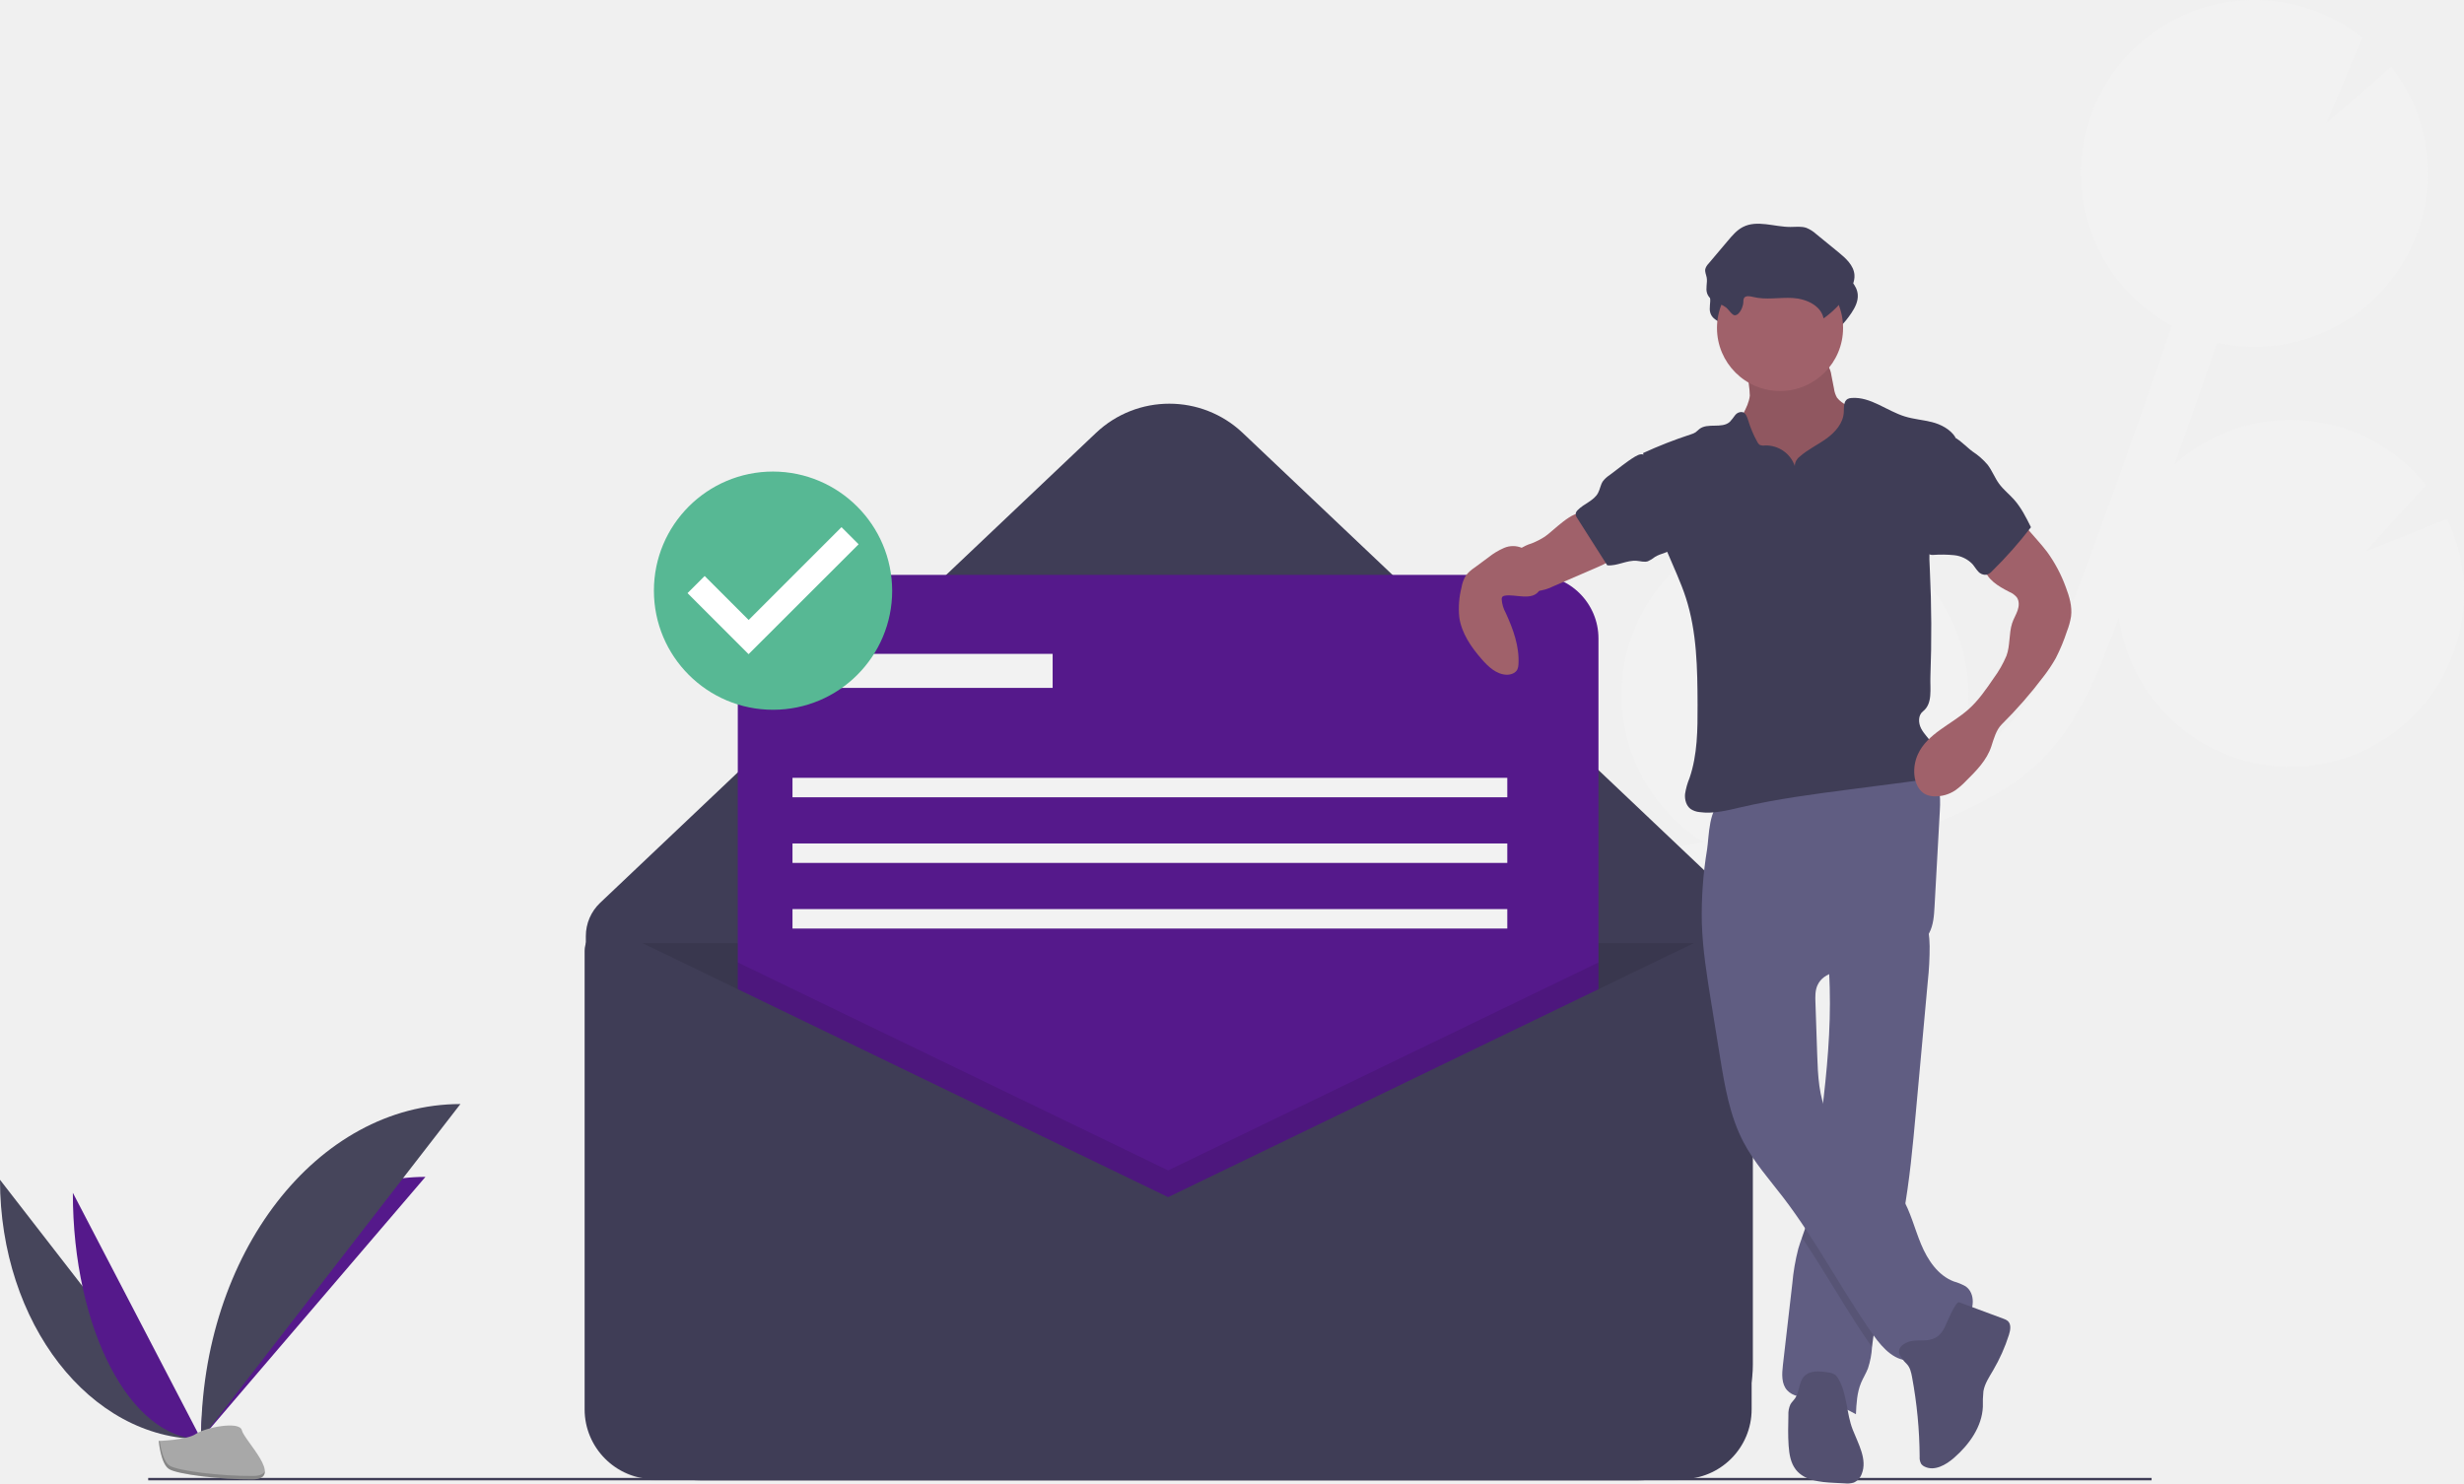
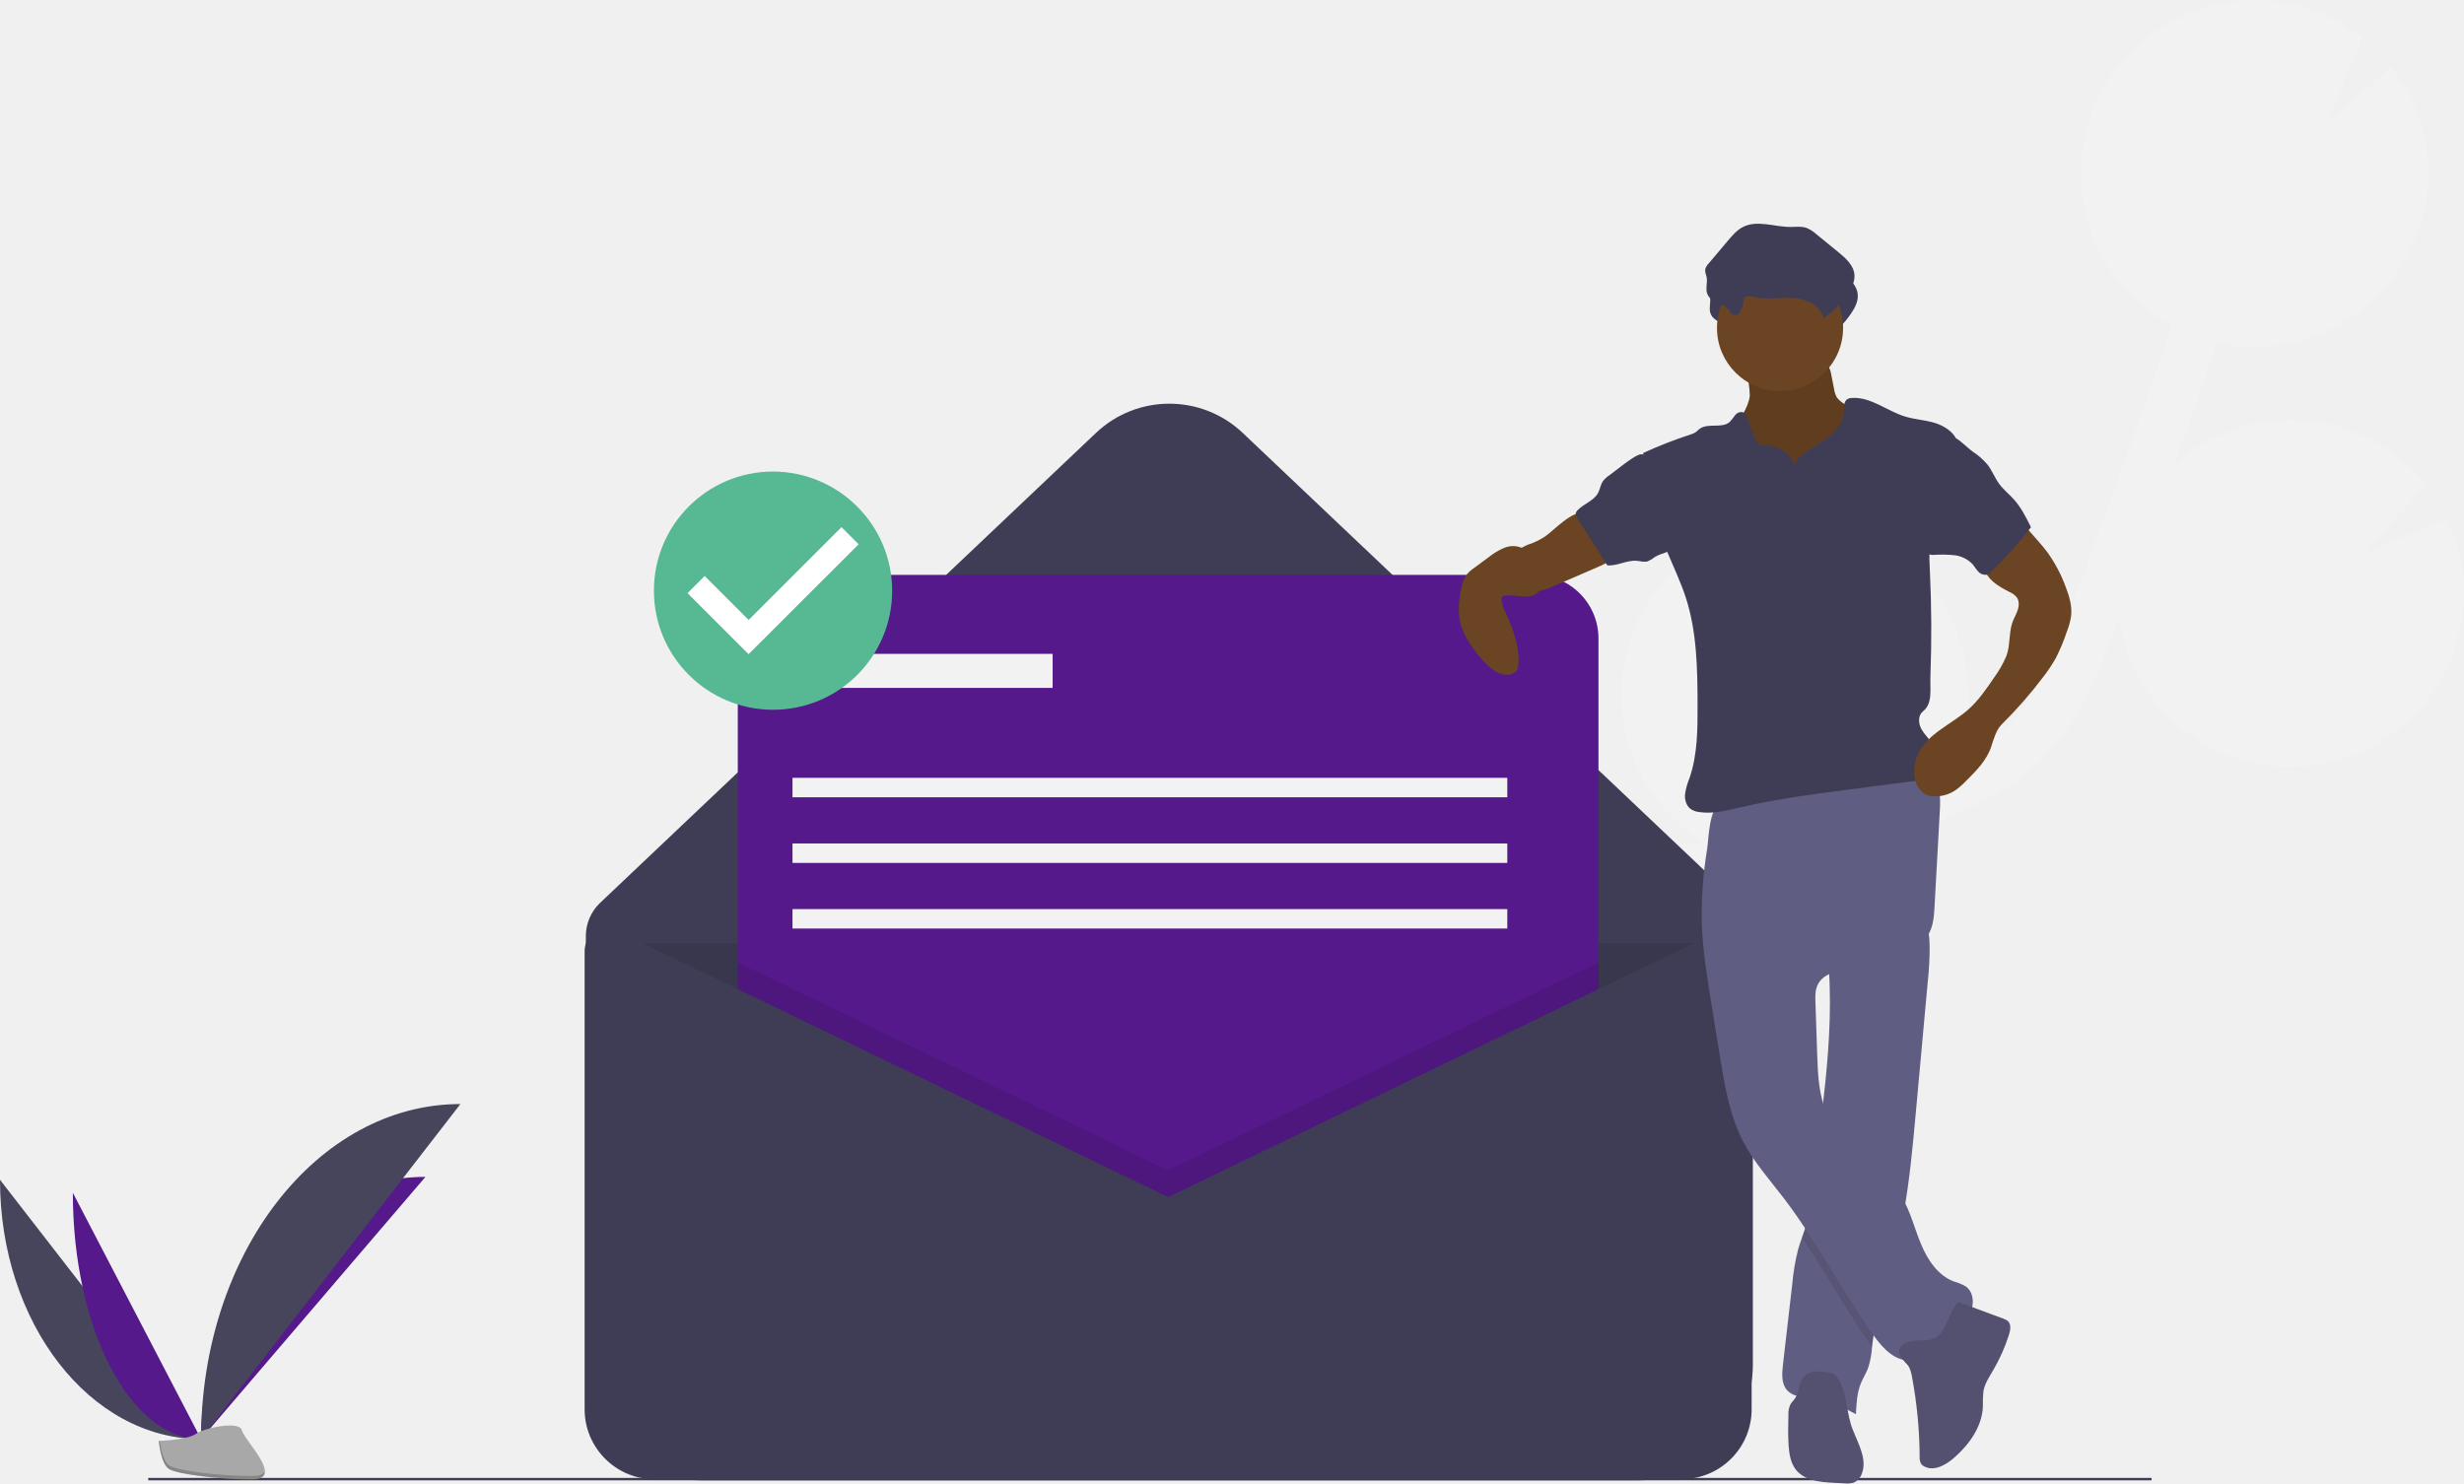
<svg xmlns="http://www.w3.org/2000/svg" id="aaafdec0-95c8-49a3-a8f8-64216c6da511" width="1013.449" height="610.281" data-name="Layer 1" viewBox="0 0 1013.449 610.281">
  <path fill="#f2f2f2" d="M782.744,493.253l8.69-1.502c.834-.146,1.661-.324,2.494-.475A71.336,71.336,0,0,1,839.477,359.773l-11.39,27.103,26.986-23.563a1.218,1.218,0,0,1,.184.062,71.34,71.34,0,0,1,43.588,90.991c-.451,1.285-.989,2.512-1.505,3.754,7.618-3.828,14.926-8.284,20.886-13.989,12.066-11.562,18.676-27.517,26.064-47.173,14.636-38.953,28.727-78.469,42.256-118.071a71.308,71.308,0,0,1-33.338-86.355c.725-2.059,1.565-4.042,2.455-5.99.222-.487.447-.972.679-1.452.905-1.867,1.86-3.697,2.908-5.452.171-.288.363-.557.538-.842q1.368-2.221,2.886-4.31c.377-.523.752-1.044,1.142-1.555,1.147-1.5,2.334-2.959,3.587-4.352.418-.466.862-.902,1.292-1.356q1.443-1.523,2.966-2.954c.535-.502,1.064-1.008,1.614-1.492.141-.124.272-.26.414-.383.007.009.013.019.019.028a71.29,71.29,0,0,1,91.213-2.049L1050.1,195.641l26.679-23.283a70.944,70.944,0,0,1,2.637,84.02c.025.009.05.015.075.024-.291.428-.622.82-.922,1.24q-.844,1.184-1.728,2.325c-.758.976-1.545,1.919-2.349,2.85-.607.702-1.205,1.41-1.836,2.086-.924.988-1.892,1.924-2.866,2.854-.569.543-1.113,1.113-1.698,1.636q-2.3,2.055-4.76,3.899c-.575.431-1.182.811-1.769,1.223-1.151.81-2.308,1.608-3.503,2.347-.742.458-1.503.877-2.26,1.308-1.096.624-2.2,1.229-3.326,1.794-.799.4-1.603.781-2.417,1.151-1.157.527-2.328,1.016-3.512,1.482-.794.312-1.585.628-2.39.912-1.329.468-2.677.875-4.033,1.264-.685.197-1.358.422-2.049.598-2.034.519-4.092.961-6.173,1.299-.391.064-.79.088-1.183.145-1.725.251-3.459.454-5.207.577-.751.053-1.507.061-2.262.09-1.413.055-2.827.083-4.249.053-.829-.018-1.658-.06-2.49-.107q-2.077-.118-4.158-.362c-.82-.095-1.638-.189-2.459-.314-1.486-.226-2.971-.52-4.455-.843-.097-.021-.195-.034-.293-.056q-8.565,25.061-17.448,50.016a71.291,71.291,0,0,1,103.374,8.521l-24.664,27.276,33.394-13.331a71.095,71.095,0,0,1,2.854,54.309,69.978,69.978,0,0,1-9.062,17.532,71.312,71.312,0,0,1-128.853-31.287c-.627,1.676-1.234,3.373-1.863,5.048-6.519,17.341-14.63,38.922-30.918,54.525-11.041,10.576-24.625,17.285-37.657,22.958q-12.73,5.54-25.799,10.244a71.497,71.497,0,0,1-31.926,10.175c-13.747,3.819-27.668,7.007-41.718,9.468l-8.761,1.51c-7.874,1.349-15.947,2.737-23.96,4.337,1.154.342,2.309.669,3.457,1.073a71.363,71.363,0,0,1,47.639,69.428l-54.925,16.859,49.701,7.893a71.373,71.373,0,0,1-118.926,21.106q.757,2.535,1.52,5.063c1.009,3.349,2.01,6.678,2.971,9.976,13.078,44.938,7.45,80.288-15.851,99.532l-12.644-15.305c22.678-18.734,15.642-57.336,9.434-78.682-.944-3.238-1.929-6.509-2.92-9.798-8.518-28.298-18.174-60.373-5.668-89.848C684.773,510.029,739.096,500.727,782.744,493.253Z" transform="translate(-93.27537 -144.8593)" />
  <path fill="#3f3d56" d="M766.646,753.851H381.813a47.583,47.583,0,0,1-47.583-47.583V529.956a18.851,18.851,0,0,1,5.882-13.681L544.036,322.972a43.889,43.889,0,0,1,60.388,0L798.854,507.276a49.274,49.274,0,0,1,15.376,35.76V706.268A47.583,47.583,0,0,1,766.646,753.851Z" transform="translate(-93.27537 -144.8593)" />
  <path d="M240.954,387.992h476a0,0,0,0,1,0,0V580.259a28.732,28.732,0,0,1-28.732,28.732H269.686a28.732,28.732,0,0,1-28.732-28.732V387.992a0,0,0,0,1,0,0Z" opacity=".1" />
  <path fill="none" stroke="#3f3d56" stroke-miterlimit="10" d="M333.73,521.351" transform="translate(-93.27537 -144.8593)" />
  <rect width="354" height="354" x="303.454" y="236.492" fill="#55198b" rx="26.181" />
  <polygon points="657.454 395.942 657.454 590.492 303.454 590.492 303.454 395.942 480.454 481.492 657.454 395.942" opacity=".1" />
  <path fill="#3f3d56" d="M573.73,637.351l-226.794-109.617a9.202,9.202,0,0,0-13.206,8.285V724.619a28.732,28.732,0,0,0,28.732,28.732H784.997a28.732,28.732,0,0,0,28.732-28.732v-185.369a11.229,11.229,0,0,0-16.115-10.11Z" transform="translate(-93.27537 -144.8593)" />
  <rect width="99" height="14" x="333.954" y="268.992" fill="#f2f2f2" />
  <rect width="294" height="8" x="325.954" y="319.992" fill="#f2f2f2" />
  <rect width="294" height="8" x="325.954" y="346.992" fill="#f2f2f2" />
  <rect width="294" height="8" x="325.954" y="373.992" fill="#f2f2f2" />
  <line x1="60.954" x2="884.954" y1="608.492" y2="608.492" fill="none" stroke="#3f3d56" stroke-miterlimit="10" />
  <path fill="#46455b" d="M93.275,630.212c0,58.96,36.989,106.67,82.699,106.67" transform="translate(-93.27537 -144.8593)" />
  <path fill="#55198b" d="M175.975,736.883c0-59.623,41.277-107.869,92.288-107.869" transform="translate(-93.27537 -144.8593)" />
  <path fill="#55198b" d="M123.239,635.557c0,56.006,23.587,101.325,52.736,101.325" transform="translate(-93.27537 -144.8593)" />
  <path fill="#46455b" d="M175.975,736.883c0-76.185,47.71-137.832,106.67-137.832" transform="translate(-93.27537 -144.8593)" />
  <path fill="#a8a8a8" d="M158.577,737.635s11.728-.361,15.263-2.878,18.041-5.522,18.918-1.486,17.625,20.076,4.384,20.183-30.766-2.062-34.294-4.211S158.577,737.635,158.577,737.635Z" transform="translate(-93.27537 -144.8593)" />
  <path d="M197.378,752.049c-13.241.107-30.766-2.062-34.294-4.211-2.687-1.637-3.757-7.509-4.115-10.218-.248.011-.392.015-.392.015s.743,9.459,4.271,11.608,21.053,4.318,34.294,4.211c3.822-.031,5.142-1.391,5.07-3.405C201.68,751.266,200.223,752.026,197.378,752.049Z" opacity=".2" transform="translate(-93.27537 -144.8593)" />
-   <path fill="#a0616a" d="M812.988,307.63c-.601,5.355-4.685,9.668-6.198,14.839-2.278,7.784,1.661,16.136,7.048,22.198a49.159,49.159,0,0,0,34.234,16.255,14.6,14.6,0,0,0,5.66-.617,12.116,12.116,0,0,0,4.306-2.943c4.057-4.074,6.235-9.719,7.103-15.402s.531-11.474.191-17.214a9.721,9.721,0,0,0-.636-3.472,8.896,8.896,0,0,0-2.235-2.747,52.07,52.07,0,0,0-9.59-6.966,11.009,11.009,0,0,1-4.018-3.075,9.937,9.937,0,0,1-1.242-3.681l-1.059-5.399a10.609,10.609,0,0,0-1.556-4.376c-1.872-2.525-5.452-2.868-8.592-2.992L824.899,291.586c-3.579-.14-8.294-1.167-11.788-.464-3.262.656-2.179,3.663-1.586,6.4A46.267,46.267,0,0,1,812.988,307.63Z" transform="translate(-93.27537 -144.8593)" />
+   <path fill="#6B4423" d="M812.988,307.63c-.601,5.355-4.685,9.668-6.198,14.839-2.278,7.784,1.661,16.136,7.048,22.198a49.159,49.159,0,0,0,34.234,16.255,14.6,14.6,0,0,0,5.66-.617,12.116,12.116,0,0,0,4.306-2.943c4.057-4.074,6.235-9.719,7.103-15.402s.531-11.474.191-17.214a9.721,9.721,0,0,0-.636-3.472,8.896,8.896,0,0,0-2.235-2.747,52.07,52.07,0,0,0-9.59-6.966,11.009,11.009,0,0,1-4.018-3.075,9.937,9.937,0,0,1-1.242-3.681l-1.059-5.399a10.609,10.609,0,0,0-1.556-4.376c-1.872-2.525-5.452-2.868-8.592-2.992L824.899,291.586c-3.579-.14-8.294-1.167-11.788-.464-3.262.656-2.179,3.663-1.586,6.4A46.267,46.267,0,0,1,812.988,307.63Z" transform="translate(-93.27537 -144.8593)" />
  <path d="M812.988,307.63c-.601,5.355-4.685,9.668-6.198,14.839-2.278,7.784,1.661,16.136,7.048,22.198a49.159,49.159,0,0,0,34.234,16.255,14.6,14.6,0,0,0,5.66-.617,12.116,12.116,0,0,0,4.306-2.943c4.057-4.074,6.235-9.719,7.103-15.402s.531-11.474.191-17.214a9.721,9.721,0,0,0-.636-3.472,8.896,8.896,0,0,0-2.235-2.747,52.07,52.07,0,0,0-9.59-6.966,11.009,11.009,0,0,1-4.018-3.075,9.937,9.937,0,0,1-1.242-3.681l-1.059-5.399a10.609,10.609,0,0,0-1.556-4.376c-1.872-2.525-5.452-2.868-8.592-2.992L824.899,291.586c-3.579-.14-8.294-1.167-11.788-.464-3.262.656-2.179,3.663-1.586,6.4A46.267,46.267,0,0,1,812.988,307.63Z" opacity=".1" transform="translate(-93.27537 -144.8593)" />
  <path fill="#605d82" d="M886.177,548.641q-2.445,26.808-4.89,53.608c-1.276,14.061-2.577,28.179-5.079,42.059-.864,4.783-1.877,9.541-3.079,14.258-3.342,13.097-8.191,25.899-9.755,39.325-.049.387-.091.782-.132,1.177a34.189,34.189,0,0,1-1.671,8.726c-.782,2.05-1.984,3.919-2.832,5.944-1.688,4.05-1.91,8.529-2.116,12.916a55.682,55.682,0,0,0-19.173-6.553c-3.252-.486-6.874-.831-9.088-3.26-2.453-2.684-2.182-6.792-1.77-10.397q1.939-16.794,3.869-33.571a87.495,87.495,0,0,1,2.445-14.258c.445-1.556.98-3.087,1.523-4.618.749-2.107,1.506-4.215,2.074-6.38a76.832,76.832,0,0,0,1.712-10.628c1.325-11.262,2.922-22.499,4.322-33.752l.074-.593c2.099-17.057,3.696-34.197,3.235-51.377-.066-2.544-.173-5.088-.338-7.639-.23-3.696-.568-5.656,2.494-7.969,3.383-2.552,7.837-4.338,11.706-6.01,2.083-.906,25.018-9.047,25.553-7.261a44.688,44.688,0,0,1,1.679,11.706A130.253,130.253,0,0,1,886.177,548.641Z" transform="translate(-93.27537 -144.8593)" />
  <path d="M876.207,644.308c-.864,4.783-1.877,9.541-3.079,14.258-3.342,13.097-8.191,25.899-9.755,39.325-.049.387-.091.782-.132,1.177-10.224-14.604-18.835-30.311-28.813-45.072.749-2.107,1.506-4.215,2.074-6.38a76.832,76.832,0,0,0,1.712-10.628c1.325-11.262,2.922-22.499,4.322-33.752l.074-.593a34.964,34.964,0,0,0,2.494,6.923c6.701,13.616,22.622,20.498,30.41,33.53Q875.874,643.703,876.207,644.308Z" opacity=".1" transform="translate(-93.27537 -144.8593)" />
  <path fill="#605d82" d="M793.242,524.578c.338,10.921,2.086,21.743,3.83,32.529l3.599,22.254c1.97,12.18,4.021,24.607,9.785,35.516,4.312,8.16,10.524,15.124,16.143,22.445,13.815,17.998,24.194,38.387,37.294,56.913,3.808,5.385,9.25,11.208,15.749,10.084,4.265-.738,7.363-4.289,10.715-7.027,3.953-3.228,8.716-5.59,11.826-9.636s3.719-10.771-.494-13.65a22.228,22.228,0,0,0-4.822-1.973c-6.532-2.484-10.759-8.862-13.449-15.312s-4.32-13.384-7.904-19.383c-7.787-13.032-23.71-19.913-30.413-33.534-3.754-7.629-4.112-16.422-4.399-24.92l-.732-21.662c-.08-2.369-.143-4.833.82-6.998,2.564-5.766,10.305-6.303,16.573-7.034a56.692,56.692,0,0,0,20.31-6.408c3.61-1.95,7.137-4.435,9.069-8.055,1.762-3.303,2.005-7.176,2.212-10.914l2.17-39.258c.187-3.378.357-6.87-.833-10.036-2.989-7.95-13.029-10.548-21.514-10.169-15.79.706-30.367,7.498-45.255,12.085a115.055,115.055,0,0,1-11.217,2.926c-3.341.671-7.385.392-10.572,1.467-5.667,1.911-5.523,14.304-6.327,19.445A163.693,163.693,0,0,0,793.242,524.578Z" transform="translate(-93.27537 -144.8593)" />
  <path fill="#535070" d="M877.499,705.964c1.392,1.404,1.847,3.461,2.21,5.405a184.599,184.599,0,0,1,3.126,32.692,5.338,5.338,0,0,0,.588,2.962,3.721,3.721,0,0,0,1.538,1.236c4.024,1.918,8.695-.755,12.048-3.692,6.216-5.445,11.476-12.754,11.829-21.011a48.779,48.779,0,0,1,.223-6.372c.546-3.108,2.361-5.817,3.96-8.537a72.053,72.053,0,0,0,6.545-14.672c.611-1.923,1.018-4.345-.489-5.687a5.482,5.482,0,0,0-1.792-.931L899.109,680.606c-1.575-.585-5.495,9.484-6.117,10.585-1.522,2.693-3.035,4.221-6.088,4.843-3.117.634-6.827-.276-9.735,1.279C872.249,699.944,874.714,703.155,877.499,705.964Z" transform="translate(-93.27537 -144.8593)" />
  <path fill="#535070" d="M849.449,712.178a5.574,5.574,0,0,0-1.384-1.754,6.259,6.259,0,0,0-2.791-.948c-3.461-.588-7.563-.975-9.951,1.598-2.239,2.412-1.854,6.34-3.727,9.047-.593.857-1.396,1.563-1.91,2.469a9.31,9.31,0,0,0-.838,4.429c-.097,4.195-.193,8.398.097,12.584.243,3.508.834,7.184,3.028,9.932,3.521,4.411,9.872,5.045,15.508,5.332l4.565.232a8.912,8.912,0,0,0,3.741-.343,6.159,6.159,0,0,0,3.227-3.551c2.376-5.906-1.387-12.27-3.705-18.2C852.646,726.189,853.125,718.621,849.449,712.178Z" transform="translate(-93.27537 -144.8593)" />
  <path fill="#3f3d56" d="M811.666,277.459a3.773,3.773,0,0,1,.257-1.76c.669-1.182,2.415-.861,3.732-.528,5.297,1.335,10.878.127,16.331.439s11.597,3.038,12.693,8.39a39.824,39.824,0,0,0,10.069-10.345c1.514-2.265,2.833-4.859,2.627-7.576-.297-3.918-3.584-6.848-6.628-9.333l-9.073-7.407a13.673,13.673,0,0,0-4.062-2.583c-2.095-.716-4.38-.375-6.594-.373-6.605.004-13.647-3.002-19.521.018-2.454,1.261-4.301,3.423-6.081,5.53l-8.098,9.586a5.121,5.121,0,0,0-1.294,2.195c-.23,1.17.37,2.325.58,3.499.383,2.141-.54,4.427.169,6.484,1.177,3.414,5.323,3.897,7.857,5.855.945.729,2.425,3.202,3.55,3.172C810.209,282.665,811.613,279.037,811.666,277.459Z" transform="translate(-93.27537 -144.8593)" />
-   <circle cx="732.131" cy="134.925" r="25.932" fill="#a0616a" />
+   <circle cx="732.131" cy="134.925" r="25.932" fill="#6B4423" />
  <path fill="#3f3d56" d="M831.48,336.536a12.562,12.562,0,0,0-12.229-8.416,3.729,3.729,0,0,1-2.256-.285,3.109,3.109,0,0,1-.927-1.159,45.299,45.299,0,0,1-3.781-8.939c-.414-1.373-.979-2.991-2.368-3.348a3.199,3.199,0,0,0-3.018,1.313,26.59,26.59,0,0,1-2.157,2.711c-3.261,2.916-9.043.258-12.504,2.934-.565.437-1.032.997-1.626,1.394a7.594,7.594,0,0,1-1.904.816,182.621,182.621,0,0,0-19.626,7.687c2.303,13.867,4.662,27.975,10.059,40.955,2.568,6.177,5.479,12.226,7.536,18.591,4.557,14.104,4.759,29.194,4.81,44.015.035,10.144-.015,20.505-3.297,30.103a28.412,28.412,0,0,0-1.853,6.613c-.198,2.287.468,4.809,2.321,6.164a7.938,7.938,0,0,0,3.581,1.258c5.687.834,11.42-.679,17.019-1.976,15.008-3.476,30.315-5.465,45.592-7.448l25.6-3.324a14.862,14.862,0,0,0,5.296-1.369c4.684-2.565,5.129-9.611,2.22-14.09-1.395-2.147-3.362-3.909-4.534-6.185s-1.272-5.46.746-7.037c4.103-3.207,2.879-9.158,3.075-14.362q.821-21.829-.222-43.674a86.962,86.962,0,0,1-.145-9.058,80.214,80.214,0,0,1,2.823-15.115l7.779-30.628c-2.032-3.211-5.923-5.248-9.609-6.173s-7.525-1.197-11.154-2.322c-7.436-2.304-14.057-8.152-21.823-7.607a3.962,3.962,0,0,0-1.691.413c-1.752.992-1.474,3.516-1.586,5.526-.248,4.447-3.518,8.163-7.13,10.769s-7.737,4.506-11.054,7.478A4.933,4.933,0,0,0,831.48,336.536Z" transform="translate(-93.27537 -144.8593)" />
-   <path fill="#a0616a" d="M728.73,365.587a30.615,30.615,0,0,1-5.454,2.807,17.93,17.93,0,0,0-5.225,2.536,8.188,8.188,0,0,0-1.817,2.245,9.983,9.983,0,0,0,9.206,14.874,20.039,20.039,0,0,0,6.807-2.03L750.537,378.093c3.096-1.341,6.44-2.914,7.903-5.954a1.383,1.383,0,0,0,.178-.945,1.562,1.562,0,0,0-.751-.79,40.867,40.867,0,0,1-10.65-10.042c-.75-1.019-1.669-3.424-2.729-4.035C740.616,354.098,731.829,363.576,728.73,365.587Z" transform="translate(-93.27537 -144.8593)" />
-   <path fill="#a0616a" d="M924.258,359.084l6.743,7.703c1.448,1.654,2.897,3.309,4.216,5.067a59.141,59.141,0,0,1,7.723,14.549c1.466,3.846,2.682,7.943,2.17,12.027a29.422,29.422,0,0,1-1.687,6.117,76.142,76.142,0,0,1-4.582,11.036,62.866,62.866,0,0,1-5.156,7.727,180.44,180.44,0,0,1-17.094,19.552c-2.305,2.282-3.272,5.972-4.276,9.057-1.851,5.69-6.255,10.121-10.514,14.323a29.237,29.237,0,0,1-4.515,3.885,14.705,14.705,0,0,1-8.216,2.34,9.018,9.018,0,0,1-3.701-.766c-2.915-1.384-4.396-4.754-4.7-7.967a16.946,16.946,0,0,1,1.418-8.521c3.869-8.572,13.806-12.286,20.83-18.54,4.119-3.667,7.268-8.274,10.374-12.831a44.348,44.348,0,0,0,5.247-9.197c1.569-4.185.958-9.14,2.328-13.394.579-1.798,1.609-3.422,2.232-5.206s.78-3.901-.31-5.445a7.913,7.913,0,0,0-3.053-2.235c-4.487-2.277-9.512-5.208-10.371-10.166a10.891,10.891,0,0,1,2.009-7.764,32.35,32.35,0,0,1,5.658-5.93C918.995,362.771,922.295,360.819,924.258,359.084Z" transform="translate(-93.27537 -144.8593)" />
-   <path fill="#a0616a" d="M724.401,376.34c-1.191-2.405-2.679-4.859-5.082-6.055a9.364,9.364,0,0,0-7.387-.031,27.774,27.774,0,0,0-6.483,3.92l-5.812,4.285a14.307,14.307,0,0,0-3.451,3.185,13.445,13.445,0,0,0-1.797,4.931,35.246,35.246,0,0,0-.914,12.197c.922,6.554,4.874,12.276,9.223,17.266,2.718,3.118,6.073,6.264,10.207,6.397,1.784.057,3.769-.646,4.511-2.27a5.661,5.661,0,0,0,.403-2.022c.447-7.311-2.169-14.452-5.218-21.111a13.536,13.536,0,0,1-1.683-5.673,1.556,1.556,0,0,1,.248-.95,1.605,1.605,0,0,1,.992-.484c4.174-.826,11.364,2.417,14.292-2.218C728.351,384.7,725.75,379.065,724.401,376.34Z" transform="translate(-93.27537 -144.8593)" />
+   <path fill="#6B4423" d="M728.73,365.587a30.615,30.615,0,0,1-5.454,2.807,17.93,17.93,0,0,0-5.225,2.536,8.188,8.188,0,0,0-1.817,2.245,9.983,9.983,0,0,0,9.206,14.874,20.039,20.039,0,0,0,6.807-2.03L750.537,378.093c3.096-1.341,6.44-2.914,7.903-5.954a1.383,1.383,0,0,0,.178-.945,1.562,1.562,0,0,0-.751-.79,40.867,40.867,0,0,1-10.65-10.042c-.75-1.019-1.669-3.424-2.729-4.035C740.616,354.098,731.829,363.576,728.73,365.587Z" transform="translate(-93.27537 -144.8593)" />
+   <path fill="#6B4423" d="M924.258,359.084l6.743,7.703c1.448,1.654,2.897,3.309,4.216,5.067a59.141,59.141,0,0,1,7.723,14.549c1.466,3.846,2.682,7.943,2.17,12.027a29.422,29.422,0,0,1-1.687,6.117,76.142,76.142,0,0,1-4.582,11.036,62.866,62.866,0,0,1-5.156,7.727,180.44,180.44,0,0,1-17.094,19.552c-2.305,2.282-3.272,5.972-4.276,9.057-1.851,5.69-6.255,10.121-10.514,14.323a29.237,29.237,0,0,1-4.515,3.885,14.705,14.705,0,0,1-8.216,2.34,9.018,9.018,0,0,1-3.701-.766c-2.915-1.384-4.396-4.754-4.7-7.967a16.946,16.946,0,0,1,1.418-8.521c3.869-8.572,13.806-12.286,20.83-18.54,4.119-3.667,7.268-8.274,10.374-12.831a44.348,44.348,0,0,0,5.247-9.197c1.569-4.185.958-9.14,2.328-13.394.579-1.798,1.609-3.422,2.232-5.206s.78-3.901-.31-5.445a7.913,7.913,0,0,0-3.053-2.235c-4.487-2.277-9.512-5.208-10.371-10.166a10.891,10.891,0,0,1,2.009-7.764,32.35,32.35,0,0,1,5.658-5.93C918.995,362.771,922.295,360.819,924.258,359.084Z" transform="translate(-93.27537 -144.8593)" />
+   <path fill="#6B4423" d="M724.401,376.34c-1.191-2.405-2.679-4.859-5.082-6.055a9.364,9.364,0,0,0-7.387-.031,27.774,27.774,0,0,0-6.483,3.92l-5.812,4.285a14.307,14.307,0,0,0-3.451,3.185,13.445,13.445,0,0,0-1.797,4.931,35.246,35.246,0,0,0-.914,12.197c.922,6.554,4.874,12.276,9.223,17.266,2.718,3.118,6.073,6.264,10.207,6.397,1.784.057,3.769-.646,4.511-2.27a5.661,5.661,0,0,0,.403-2.022c.447-7.311-2.169-14.452-5.218-21.111a13.536,13.536,0,0,1-1.683-5.673,1.556,1.556,0,0,1,.248-.95,1.605,1.605,0,0,1,.992-.484c4.174-.826,11.364,2.417,14.292-2.218C728.351,384.7,725.75,379.065,724.401,376.34Z" transform="translate(-93.27537 -144.8593)" />
  <path fill="#3f3d56" d="M810.306,269.3a3.773,3.773,0,0,1,.257-1.76c.669-1.182,2.415-.861,3.732-.528,5.297,1.335,10.878.127,16.331.439s11.597,3.038,12.693,8.39a39.824,39.824,0,0,0,10.069-10.345c1.514-2.265,2.833-4.859,2.627-7.576-.297-3.918-3.584-6.848-6.628-9.333l-9.073-7.407a13.672,13.672,0,0,0-4.062-2.583c-2.095-.716-4.38-.375-6.594-.373-6.605.004-13.647-3.002-19.521.018-2.454,1.261-4.301,3.423-6.081,5.53l-8.098,9.586a5.121,5.121,0,0,0-1.294,2.195c-.23,1.17.37,2.325.58,3.499.383,2.141-.54,4.427.169,6.484,1.177,3.414,5.323,3.897,7.857,5.855.945.729,2.425,3.202,3.55,3.172C808.849,274.505,810.253,270.877,810.306,269.3Z" transform="translate(-93.27537 -144.8593)" />
  <path fill="#3f3d56" d="M755.229,340.364a10.541,10.541,0,0,0-2.714,2.527c-.951,1.437-1.144,3.252-1.961,4.77-1.748,3.248-5.835,4.403-8.385,7.067a2.64,2.64,0,0,0-.806,1.382,3.08,3.08,0,0,0,.685,1.99l12.297,19.332c4.094.36,8.022-2.205,12.118-1.864,1.529.127,3.094.655,4.561.203a13.079,13.079,0,0,0,2.927-1.79c2.444-1.545,5.698-1.725,7.748-3.764,1.968-1.956,2.219-5.017,2.195-7.792a31.321,31.321,0,0,0-.731-7.168c-1.81-7.42-7.485-13.114-11.043-19.687-1.732-3.2-2.674-5.073-6.34-2.876C762.095,334.903,758.697,337.828,755.229,340.364Z" transform="translate(-93.27537 -144.8593)" />
  <path fill="#3f3d56" d="M904.571,330.588a28.769,28.769,0,0,1,6.186,5.419c1.873,2.415,2.934,5.372,4.734,7.843,1.744,2.395,4.119,4.25,6.097,6.455,3,3.345,5.033,7.425,7.028,11.451a171.065,171.065,0,0,1-15.906,17.977,5.13,5.13,0,0,1-2.415,1.588,3.896,3.896,0,0,1-3.414-1.392c-.886-.929-1.513-2.075-2.36-3.039a12.162,12.162,0,0,0-7.518-3.636,51.632,51.632,0,0,0-8.518-.117,3.367,3.367,0,0,1-1.819-.306,3.056,3.056,0,0,1-.993-1.139c-3.329-5.665-2.258-12.778-1.084-19.243l2.695-14.835a33.297,33.297,0,0,1,2.243-8.245c1.021-2.182,3.304-5.881,6.111-5.228C898.468,324.798,902.19,328.876,904.571,330.588Z" transform="translate(-93.27537 -144.8593)" />
  <ellipse cx="317.954" cy="242.066" fill="#fff" rx="41" ry="41.075" />
  <path fill="#57b894" d="M411.23,338.851a49,49,0,1,0,49,49A49.144,49.144,0,0,0,411.23,338.851Zm-10.059,75.125-25.113-25.113,7.044-7.044L401.194,399.912l38.187-38.187,7.044,7.044-45.254,45.207Z" transform="translate(-93.27537 -144.8593)" />
</svg>
